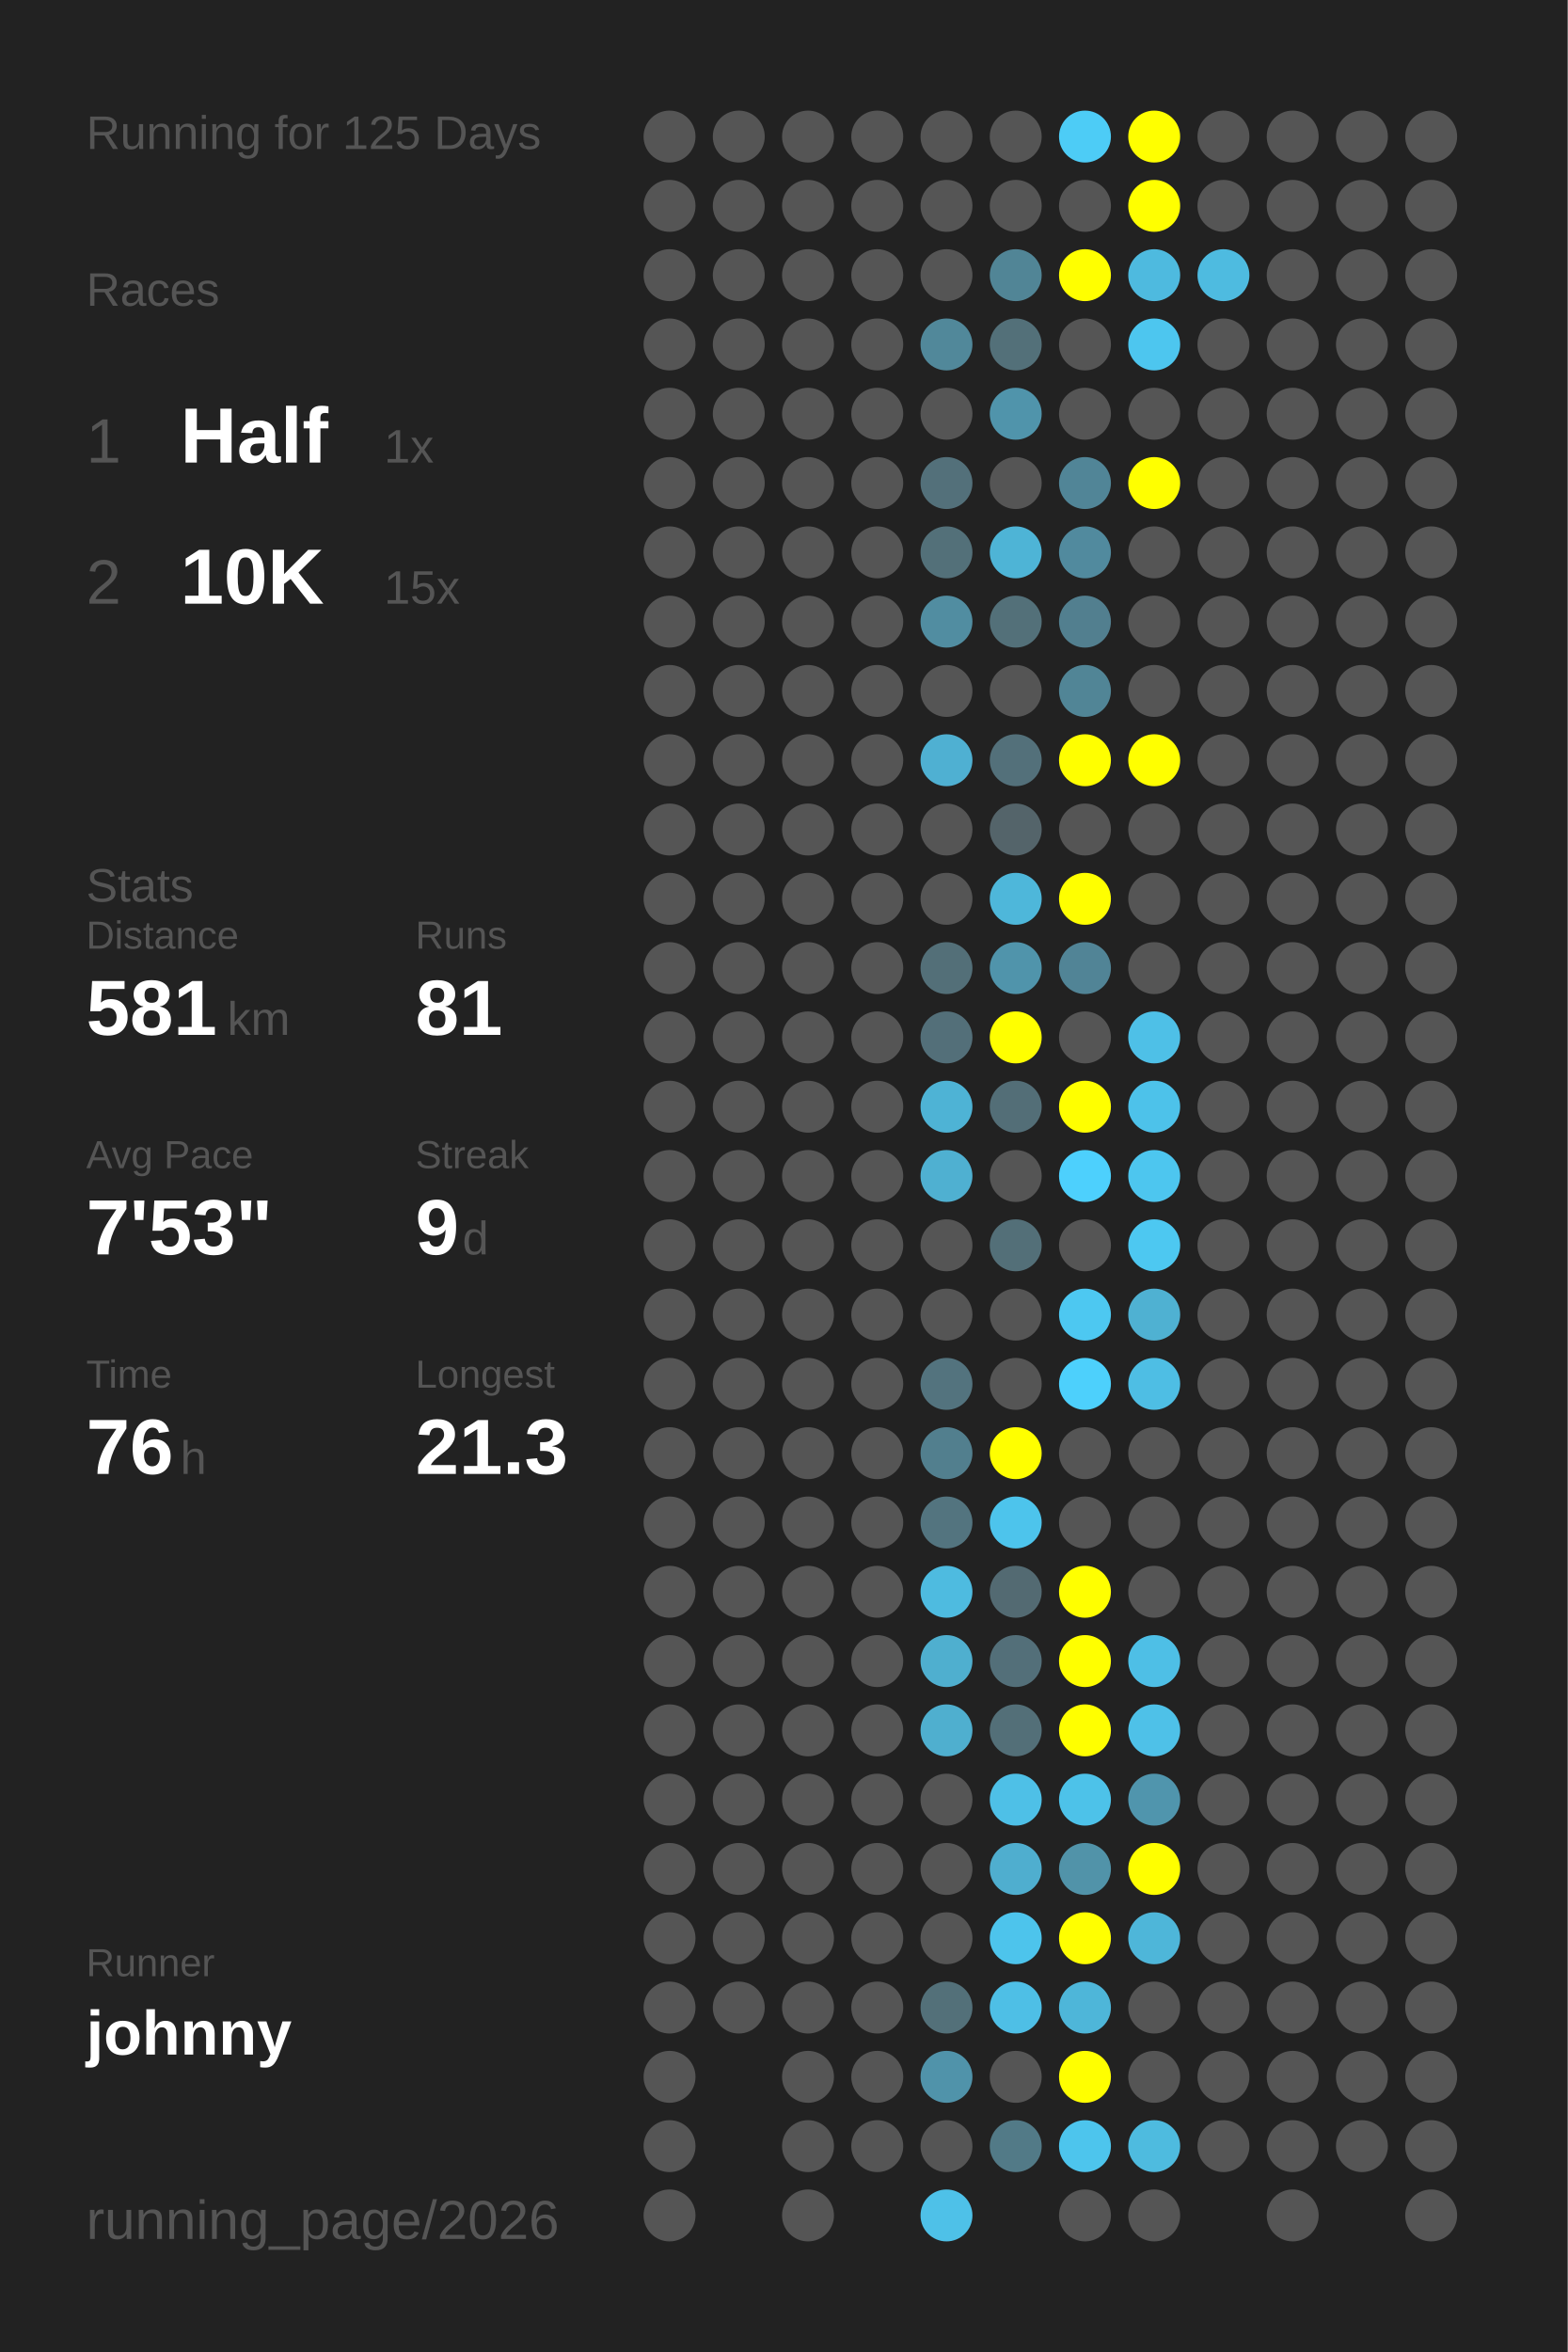
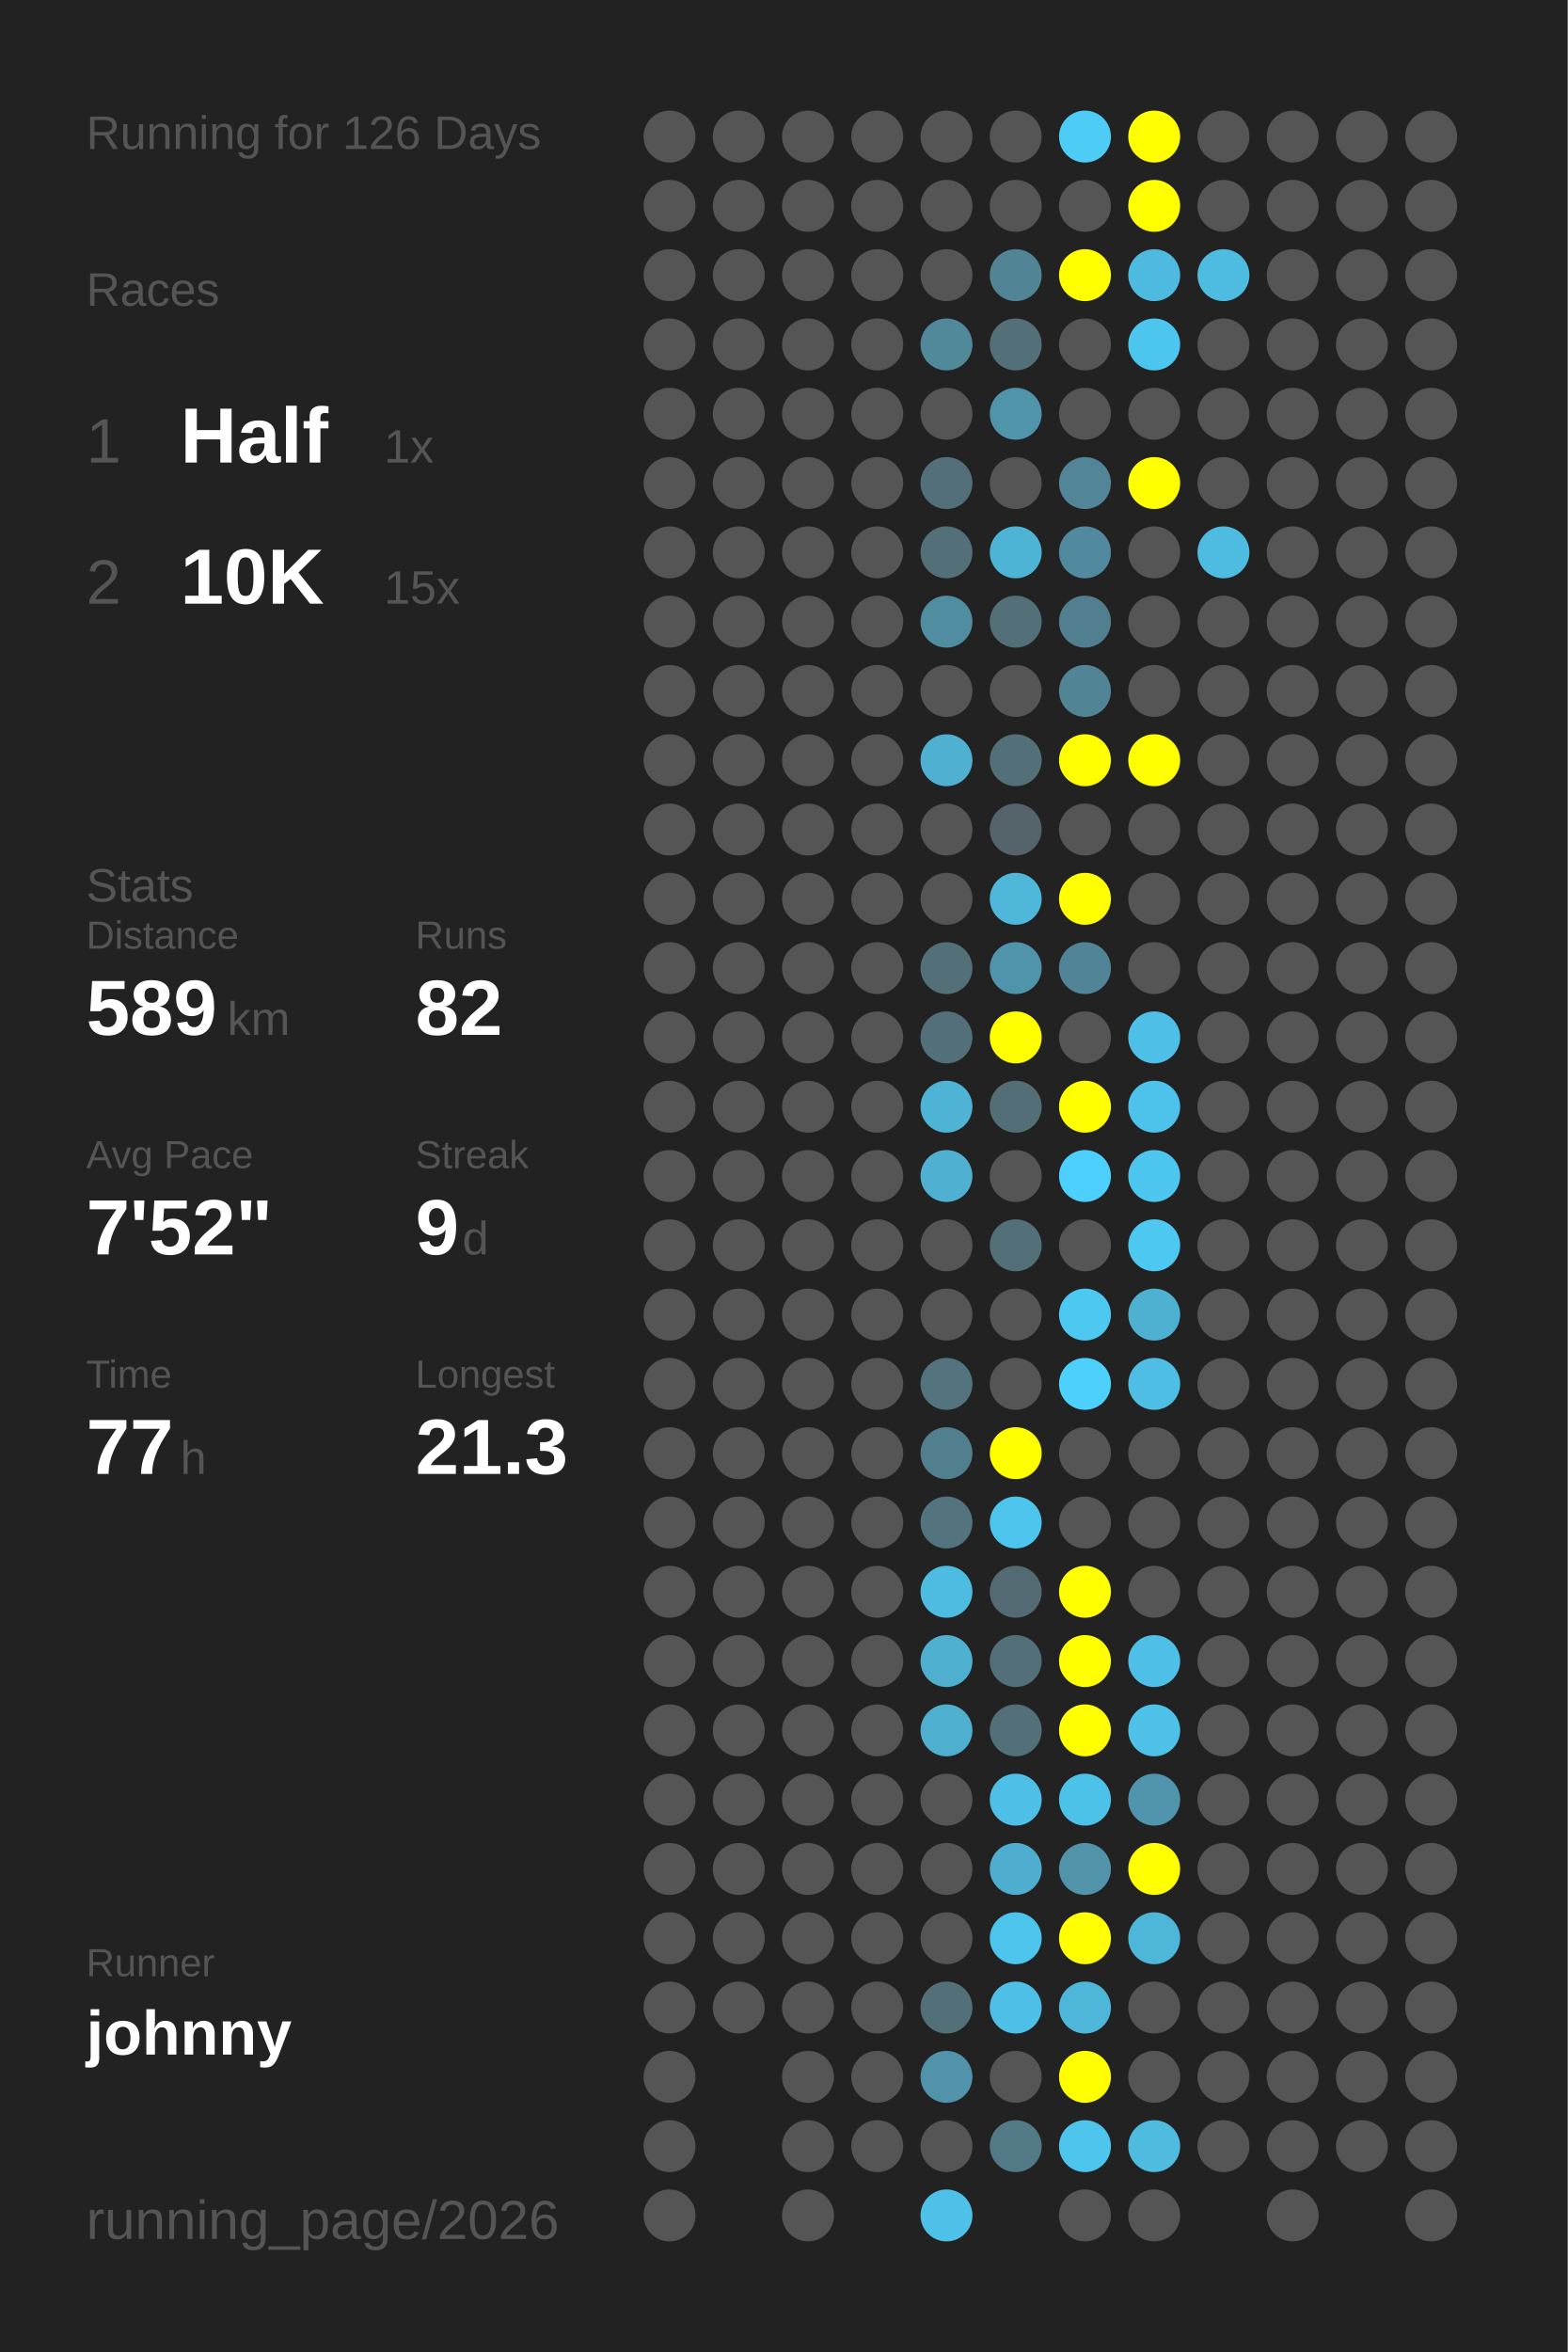
<svg xmlns="http://www.w3.org/2000/svg" baseProfile="full" height="300mm" version="1.1" viewBox="0,0,200,300" width="200mm">
  <defs />
  <rect fill="#222222" height="300" width="200" x="0" y="0" />
-   <text fill="#555555" style="font-size:6px; font-family:Arial;" x="11" y="19">Running for 125 Days</text>
+   <text fill="#555555" style="font-size:6px; font-family:Arial;" x="11" y="19">Running for 126 Days</text>
  <text fill="#555555" style="font-size:6px; font-family:Arial;" x="11" y="39">Races</text>
  <text fill="#555555" style="font-size:8px; font-family:Arial;" x="11" y="59">1</text>
  <text fill="#FFFFFF" style="font-size:10px; font-family:Arial; font-weight:bold;" x="23" y="59">Half</text>
  <text fill="#555555" style="font-size:6px; font-family:Arial;" x="49" y="59">1x</text>
  <text fill="#555555" style="font-size:8px; font-family:Arial;" x="11" y="77">2</text>
  <text fill="#FFFFFF" style="font-size:10px; font-family:Arial; font-weight:bold;" x="23" y="77">10K</text>
  <text fill="#555555" style="font-size:6px; font-family:Arial;" x="49" y="77">15x</text>
  <text fill="#555555" style="font-size:6px; font-family:Arial;" x="11" y="115">Stats</text>
  <text fill="#555555" style="font-size:5px; font-family:Arial;" x="11" y="121">Distance</text>
-   <text fill="#FFFFFF" style="font-size:10px; font-family:Arial; font-weight:bold;" x="11" y="132">581</text>
+   <text fill="#FFFFFF" style="font-size:10px; font-family:Arial; font-weight:bold;" x="11" y="132">589</text>
  <text fill="#555555" style="font-size:6px; font-family:Arial;" x="29" y="132">km</text>
  <text fill="#555555" style="font-size:5px; font-family:Arial;" x="53" y="121">Runs</text>
-   <text fill="#FFFFFF" style="font-size:10px; font-family:Arial; font-weight:bold;" x="53" y="132">81</text>
+   <text fill="#FFFFFF" style="font-size:10px; font-family:Arial; font-weight:bold;" x="53" y="132">82</text>
  <text fill="#555555" style="font-size:5px; font-family:Arial;" x="11" y="149">Avg Pace</text>
-   <text fill="#FFFFFF" style="font-size:10px; font-family:Arial; font-weight:bold;" x="11" y="160">7'53"</text>
+   <text fill="#FFFFFF" style="font-size:10px; font-family:Arial; font-weight:bold;" x="11" y="160">7'52"</text>
  <text fill="#555555" style="font-size:5px; font-family:Arial;" x="53" y="149">Streak</text>
  <text fill="#FFFFFF" style="font-size:10px; font-family:Arial; font-weight:bold;" x="53" y="160">9</text>
  <text fill="#555555" style="font-size:6px; font-family:Arial;" x="59" y="160">d</text>
  <text fill="#555555" style="font-size:5px; font-family:Arial;" x="11" y="177">Time</text>
-   <text fill="#FFFFFF" style="font-size:10px; font-family:Arial; font-weight:bold;" x="11" y="188">76</text>
+   <text fill="#FFFFFF" style="font-size:10px; font-family:Arial; font-weight:bold;" x="11" y="188">77</text>
  <text fill="#555555" style="font-size:6px; font-family:Arial;" x="23" y="188">h</text>
  <text fill="#555555" style="font-size:5px; font-family:Arial;" x="53" y="177">Longest</text>
  <text fill="#FFFFFF" style="font-size:10px; font-family:Arial; font-weight:bold;" x="53" y="188">21.3</text>
  <text fill="#555555" style="font-size:5px; font-family:Arial;" x="11" y="252.065">Runner</text>
  <text fill="#FFFFFF" style="font-size:8px; font-family:Arial; font-weight:bold;" x="11" y="262.065">johnny</text>
  <text fill="#555555" style="font-size:7px; font-family:Arial;" x="11" y="285.581">running_page/2026</text>
  <circle cx="85.417" cy="17.419" fill="#555555" r="3.312" />
  <circle cx="85.417" cy="26.258" fill="#555555" r="3.312" />
  <circle cx="85.417" cy="35.097" fill="#555555" r="3.312" />
  <circle cx="85.417" cy="43.935" fill="#555555" r="3.312" />
  <circle cx="85.417" cy="52.774" fill="#555555" r="3.312" />
  <circle cx="85.417" cy="61.613" fill="#555555" r="3.312" />
  <circle cx="85.417" cy="70.452" fill="#555555" r="3.312" />
  <circle cx="85.417" cy="79.29" fill="#555555" r="3.312" />
  <circle cx="85.417" cy="88.129" fill="#555555" r="3.312" />
  <circle cx="85.417" cy="96.968" fill="#555555" r="3.312" />
  <circle cx="85.417" cy="105.806" fill="#555555" r="3.312" />
  <circle cx="85.417" cy="114.645" fill="#555555" r="3.312" />
  <circle cx="85.417" cy="123.484" fill="#555555" r="3.312" />
  <circle cx="85.417" cy="132.323" fill="#555555" r="3.312" />
  <circle cx="85.417" cy="141.161" fill="#555555" r="3.312" />
  <circle cx="85.417" cy="150" fill="#555555" r="3.312" />
  <circle cx="85.417" cy="158.839" fill="#555555" r="3.312" />
  <circle cx="85.417" cy="167.677" fill="#555555" r="3.312" />
  <circle cx="85.417" cy="176.516" fill="#555555" r="3.312" />
  <circle cx="85.417" cy="185.355" fill="#555555" r="3.312" />
  <circle cx="85.417" cy="194.194" fill="#555555" r="3.312" />
  <circle cx="85.417" cy="203.032" fill="#555555" r="3.312" />
  <circle cx="85.417" cy="211.871" fill="#555555" r="3.312" />
  <circle cx="85.417" cy="220.71" fill="#555555" r="3.312" />
  <circle cx="85.417" cy="229.548" fill="#555555" r="3.312" />
  <circle cx="85.417" cy="238.387" fill="#555555" r="3.312" />
  <circle cx="85.417" cy="247.226" fill="#555555" r="3.312" />
  <circle cx="85.417" cy="256.065" fill="#555555" r="3.312" />
  <circle cx="85.417" cy="264.903" fill="#555555" r="3.312" />
  <circle cx="85.417" cy="273.742" fill="#555555" r="3.312" />
  <circle cx="85.417" cy="282.581" fill="#555555" r="3.312" />
  <circle cx="94.25" cy="17.419" fill="#555555" r="3.312" />
  <circle cx="94.25" cy="26.258" fill="#555555" r="3.312" />
  <circle cx="94.25" cy="35.097" fill="#555555" r="3.312" />
  <circle cx="94.25" cy="43.935" fill="#555555" r="3.312" />
  <circle cx="94.25" cy="52.774" fill="#555555" r="3.312" />
  <circle cx="94.25" cy="61.613" fill="#555555" r="3.312" />
  <circle cx="94.25" cy="70.452" fill="#555555" r="3.312" />
  <circle cx="94.25" cy="79.29" fill="#555555" r="3.312" />
  <circle cx="94.25" cy="88.129" fill="#555555" r="3.312" />
  <circle cx="94.25" cy="96.968" fill="#555555" r="3.312" />
  <circle cx="94.25" cy="105.806" fill="#555555" r="3.312" />
  <circle cx="94.25" cy="114.645" fill="#555555" r="3.312" />
  <circle cx="94.25" cy="123.484" fill="#555555" r="3.312" />
  <circle cx="94.25" cy="132.323" fill="#555555" r="3.312" />
  <circle cx="94.25" cy="141.161" fill="#555555" r="3.312" />
  <circle cx="94.25" cy="150" fill="#555555" r="3.312" />
  <circle cx="94.25" cy="158.839" fill="#555555" r="3.312" />
  <circle cx="94.25" cy="167.677" fill="#555555" r="3.312" />
  <circle cx="94.25" cy="176.516" fill="#555555" r="3.312" />
  <circle cx="94.25" cy="185.355" fill="#555555" r="3.312" />
  <circle cx="94.25" cy="194.194" fill="#555555" r="3.312" />
  <circle cx="94.25" cy="203.032" fill="#555555" r="3.312" />
  <circle cx="94.25" cy="211.871" fill="#555555" r="3.312" />
  <circle cx="94.25" cy="220.71" fill="#555555" r="3.312" />
  <circle cx="94.25" cy="229.548" fill="#555555" r="3.312" />
  <circle cx="94.25" cy="238.387" fill="#555555" r="3.312" />
  <circle cx="94.25" cy="247.226" fill="#555555" r="3.312" />
  <circle cx="94.25" cy="256.065" fill="#555555" r="3.312" />
  <circle cx="103.083" cy="17.419" fill="#555555" r="3.312" />
  <circle cx="103.083" cy="26.258" fill="#555555" r="3.312" />
  <circle cx="103.083" cy="35.097" fill="#555555" r="3.312" />
  <circle cx="103.083" cy="43.935" fill="#555555" r="3.312" />
  <circle cx="103.083" cy="52.774" fill="#555555" r="3.312" />
  <circle cx="103.083" cy="61.613" fill="#555555" r="3.312" />
  <circle cx="103.083" cy="70.452" fill="#555555" r="3.312" />
  <circle cx="103.083" cy="79.29" fill="#555555" r="3.312" />
  <circle cx="103.083" cy="88.129" fill="#555555" r="3.312" />
  <circle cx="103.083" cy="96.968" fill="#555555" r="3.312" />
  <circle cx="103.083" cy="105.806" fill="#555555" r="3.312" />
  <circle cx="103.083" cy="114.645" fill="#555555" r="3.312" />
  <circle cx="103.083" cy="123.484" fill="#555555" r="3.312" />
  <circle cx="103.083" cy="132.323" fill="#555555" r="3.312" />
  <circle cx="103.083" cy="141.161" fill="#555555" r="3.312" />
  <circle cx="103.083" cy="150" fill="#555555" r="3.312" />
  <circle cx="103.083" cy="158.839" fill="#555555" r="3.312" />
  <circle cx="103.083" cy="167.677" fill="#555555" r="3.312" />
  <circle cx="103.083" cy="176.516" fill="#555555" r="3.312" />
  <circle cx="103.083" cy="185.355" fill="#555555" r="3.312" />
  <circle cx="103.083" cy="194.194" fill="#555555" r="3.312" />
  <circle cx="103.083" cy="203.032" fill="#555555" r="3.312" />
  <circle cx="103.083" cy="211.871" fill="#555555" r="3.312" />
  <circle cx="103.083" cy="220.71" fill="#555555" r="3.312" />
  <circle cx="103.083" cy="229.548" fill="#555555" r="3.312" />
  <circle cx="103.083" cy="238.387" fill="#555555" r="3.312" />
  <circle cx="103.083" cy="247.226" fill="#555555" r="3.312" />
  <circle cx="103.083" cy="256.065" fill="#555555" r="3.312" />
  <circle cx="103.083" cy="264.903" fill="#555555" r="3.312" />
  <circle cx="103.083" cy="273.742" fill="#555555" r="3.312" />
  <circle cx="103.083" cy="282.581" fill="#555555" r="3.312" />
  <circle cx="111.917" cy="17.419" fill="#555555" r="3.312" />
  <circle cx="111.917" cy="26.258" fill="#555555" r="3.312" />
  <circle cx="111.917" cy="35.097" fill="#555555" r="3.312" />
  <circle cx="111.917" cy="43.935" fill="#555555" r="3.312" />
  <circle cx="111.917" cy="52.774" fill="#555555" r="3.312" />
  <circle cx="111.917" cy="61.613" fill="#555555" r="3.312" />
  <circle cx="111.917" cy="70.452" fill="#555555" r="3.312" />
  <circle cx="111.917" cy="79.29" fill="#555555" r="3.312" />
  <circle cx="111.917" cy="88.129" fill="#555555" r="3.312" />
  <circle cx="111.917" cy="96.968" fill="#555555" r="3.312" />
  <circle cx="111.917" cy="105.806" fill="#555555" r="3.312" />
  <circle cx="111.917" cy="114.645" fill="#555555" r="3.312" />
  <circle cx="111.917" cy="123.484" fill="#555555" r="3.312" />
  <circle cx="111.917" cy="132.323" fill="#555555" r="3.312" />
  <circle cx="111.917" cy="141.161" fill="#555555" r="3.312" />
  <circle cx="111.917" cy="150" fill="#555555" r="3.312" />
  <circle cx="111.917" cy="158.839" fill="#555555" r="3.312" />
  <circle cx="111.917" cy="167.677" fill="#555555" r="3.312" />
  <circle cx="111.917" cy="176.516" fill="#555555" r="3.312" />
  <circle cx="111.917" cy="185.355" fill="#555555" r="3.312" />
  <circle cx="111.917" cy="194.194" fill="#555555" r="3.312" />
  <circle cx="111.917" cy="203.032" fill="#555555" r="3.312" />
  <circle cx="111.917" cy="211.871" fill="#555555" r="3.312" />
  <circle cx="111.917" cy="220.71" fill="#555555" r="3.312" />
  <circle cx="111.917" cy="229.548" fill="#555555" r="3.312" />
  <circle cx="111.917" cy="238.387" fill="#555555" r="3.312" />
  <circle cx="111.917" cy="247.226" fill="#555555" r="3.312" />
  <circle cx="111.917" cy="256.065" fill="#555555" r="3.312" />
  <circle cx="111.917" cy="264.903" fill="#555555" r="3.312" />
  <circle cx="111.917" cy="273.742" fill="#555555" r="3.312" />
  <circle cx="120.75" cy="17.419" fill="#555555" r="3.312" />
  <circle cx="120.75" cy="26.258" fill="#555555" r="3.312" />
  <circle cx="120.75" cy="35.097" fill="#555555" r="3.312" />
  <circle cx="120.75" cy="43.935" fill="#51889a" r="3.312" />
  <circle cx="120.75" cy="52.774" fill="#555555" r="3.312" />
  <circle cx="120.75" cy="61.613" fill="#53707a" r="3.312" />
  <circle cx="120.75" cy="70.452" fill="#537079" r="3.312" />
  <circle cx="120.75" cy="79.29" fill="#518da1" r="3.312" />
  <circle cx="120.75" cy="88.129" fill="#555555" r="3.312" />
  <circle cx="120.75" cy="96.968" fill="#4fb0d2" r="3.312" />
  <circle cx="120.75" cy="105.806" fill="#555555" r="3.312" />
  <circle cx="120.75" cy="114.645" fill="#555555" r="3.312" />
  <circle cx="120.75" cy="123.484" fill="#536f78" r="3.312" />
  <circle cx="120.75" cy="132.323" fill="#536f79" r="3.312" />
  <circle cx="120.75" cy="141.161" fill="#4eb3d5" r="3.312" />
  <circle cx="120.75" cy="150" fill="#4fb0d1" r="3.312" />
  <circle cx="120.75" cy="158.839" fill="#555555" r="3.312" />
  <circle cx="120.75" cy="167.677" fill="#555555" r="3.312" />
  <circle cx="120.75" cy="176.516" fill="#53737e" r="3.312" />
  <circle cx="120.75" cy="185.355" fill="#527f8e" r="3.312" />
  <circle cx="120.75" cy="194.194" fill="#53747f" r="3.312" />
  <circle cx="120.75" cy="203.032" fill="#4ebbe0" r="3.312" />
  <circle cx="120.75" cy="211.871" fill="#4fafcf" r="3.312" />
  <circle cx="120.75" cy="220.71" fill="#4fafcf" r="3.312" />
  <circle cx="120.75" cy="229.548" fill="#555555" r="3.312" />
  <circle cx="120.75" cy="238.387" fill="#555555" r="3.312" />
  <circle cx="120.75" cy="247.226" fill="#555555" r="3.312" />
  <circle cx="120.75" cy="256.065" fill="#537079" r="3.312" />
  <circle cx="120.75" cy="264.903" fill="#5093aa" r="3.312" />
  <circle cx="120.75" cy="273.742" fill="#555555" r="3.312" />
  <circle cx="120.75" cy="282.581" fill="#4ec1e8" r="3.312" />
  <circle cx="129.583" cy="17.419" fill="#555555" r="3.312" />
  <circle cx="129.583" cy="26.258" fill="#555555" r="3.312" />
  <circle cx="129.583" cy="35.097" fill="#518596" r="3.312" />
  <circle cx="129.583" cy="43.935" fill="#537079" r="3.312" />
  <circle cx="129.583" cy="52.774" fill="#5094ab" r="3.312" />
  <circle cx="129.583" cy="61.613" fill="#555555" r="3.312" />
  <circle cx="129.583" cy="70.452" fill="#4eb4d6" r="3.312" />
  <circle cx="129.583" cy="79.29" fill="#537079" r="3.312" />
  <circle cx="129.583" cy="88.129" fill="#555555" r="3.312" />
  <circle cx="129.583" cy="96.968" fill="#53707a" r="3.312" />
  <circle cx="129.583" cy="105.806" fill="#54646a" r="3.312" />
  <circle cx="129.583" cy="114.645" fill="#4eb7da" r="3.312" />
  <circle cx="129.583" cy="123.484" fill="#5094ab" r="3.312" />
  <circle cx="129.583" cy="132.323" fill="#FFFF00" r="3.312" />
  <circle cx="129.583" cy="141.161" fill="#536e77" r="3.312" />
  <circle cx="129.583" cy="150" fill="#555555" r="3.312" />
  <circle cx="129.583" cy="158.839" fill="#536f78" r="3.312" />
  <circle cx="129.583" cy="167.677" fill="#555555" r="3.312" />
  <circle cx="129.583" cy="176.516" fill="#555555" r="3.312" />
  <circle cx="129.583" cy="185.355" fill="#FFFF00" r="3.312" />
  <circle cx="129.583" cy="194.194" fill="#4dc4ec" r="3.312" />
  <circle cx="129.583" cy="203.032" fill="#536a72" r="3.312" />
  <circle cx="129.583" cy="211.871" fill="#536f79" r="3.312" />
  <circle cx="129.583" cy="220.71" fill="#536f78" r="3.312" />
  <circle cx="129.583" cy="229.548" fill="#4ec0e7" r="3.312" />
  <circle cx="129.583" cy="238.387" fill="#4faecf" r="3.312" />
  <circle cx="129.583" cy="247.226" fill="#4dc4ec" r="3.312" />
  <circle cx="129.583" cy="256.065" fill="#4ebfe6" r="3.312" />
  <circle cx="129.583" cy="264.903" fill="#555555" r="3.312" />
  <circle cx="129.583" cy="273.742" fill="#527a87" r="3.312" />
  <circle cx="138.417" cy="17.419" fill="#4dccf6" r="3.312" />
  <circle cx="138.417" cy="26.258" fill="#555555" r="3.312" />
  <circle cx="138.417" cy="35.097" fill="#FFFF00" r="3.312" />
  <circle cx="138.417" cy="43.935" fill="#555555" r="3.312" />
  <circle cx="138.417" cy="52.774" fill="#555555" r="3.312" />
  <circle cx="138.417" cy="61.613" fill="#518597" r="3.312" />
  <circle cx="138.417" cy="70.452" fill="#518a9e" r="3.312" />
  <circle cx="138.417" cy="79.29" fill="#527f8f" r="3.312" />
  <circle cx="138.417" cy="88.129" fill="#518596" r="3.312" />
  <circle cx="138.417" cy="96.968" fill="#FFFF00" r="3.312" />
  <circle cx="138.417" cy="105.806" fill="#555555" r="3.312" />
  <circle cx="138.417" cy="114.645" fill="#FFFF00" r="3.312" />
  <circle cx="138.417" cy="123.484" fill="#518496" r="3.312" />
  <circle cx="138.417" cy="132.323" fill="#555555" r="3.312" />
  <circle cx="138.417" cy="141.161" fill="#FFFF00" r="3.312" />
  <circle cx="138.417" cy="150" fill="#4dd0fd" r="3.312" />
  <circle cx="138.417" cy="158.839" fill="#555555" r="3.312" />
  <circle cx="138.417" cy="167.677" fill="#4dc8f1" r="3.312" />
  <circle cx="138.417" cy="176.516" fill="#4dd0fc" r="3.312" />
  <circle cx="138.417" cy="185.355" fill="#555555" r="3.312" />
  <circle cx="138.417" cy="194.194" fill="#555555" r="3.312" />
  <circle cx="138.417" cy="203.032" fill="#FFFF00" r="3.312" />
  <circle cx="138.417" cy="211.871" fill="#FFFF00" r="3.312" />
  <circle cx="138.417" cy="220.71" fill="#FFFF00" r="3.312" />
  <circle cx="138.417" cy="229.548" fill="#4dc2e9" r="3.312" />
  <circle cx="138.417" cy="238.387" fill="#5193a9" r="3.312" />
  <circle cx="138.417" cy="247.226" fill="#FFFF00" r="3.312" />
  <circle cx="138.417" cy="256.065" fill="#4eb6d9" r="3.312" />
  <circle cx="138.417" cy="264.903" fill="#FFFF00" r="3.312" />
  <circle cx="138.417" cy="273.742" fill="#4dc5ed" r="3.312" />
  <circle cx="138.417" cy="282.581" fill="#555555" r="3.312" />
  <circle cx="147.25" cy="17.419" fill="#FFFF00" r="3.312" />
  <circle cx="147.25" cy="26.258" fill="#FFFF00" r="3.312" />
  <circle cx="147.25" cy="35.097" fill="#4ebadf" r="3.312" />
  <circle cx="147.25" cy="43.935" fill="#4dc6ef" r="3.312" />
  <circle cx="147.25" cy="52.774" fill="#555555" r="3.312" />
  <circle cx="147.25" cy="61.613" fill="#FFFF00" r="3.312" />
  <circle cx="147.25" cy="70.452" fill="#555555" r="3.312" />
  <circle cx="147.25" cy="79.29" fill="#555555" r="3.312" />
  <circle cx="147.25" cy="88.129" fill="#555555" r="3.312" />
  <circle cx="147.25" cy="96.968" fill="#FFFF00" r="3.312" />
  <circle cx="147.25" cy="105.806" fill="#555555" r="3.312" />
  <circle cx="147.25" cy="114.645" fill="#555555" r="3.312" />
  <circle cx="147.25" cy="123.484" fill="#555555" r="3.312" />
  <circle cx="147.25" cy="132.323" fill="#4ec0e7" r="3.312" />
  <circle cx="147.25" cy="141.161" fill="#4dc2ea" r="3.312" />
  <circle cx="147.25" cy="150" fill="#4dc6ef" r="3.312" />
  <circle cx="147.25" cy="158.839" fill="#4dc8f1" r="3.312" />
  <circle cx="147.25" cy="167.677" fill="#4fb1d2" r="3.312" />
  <circle cx="147.25" cy="176.516" fill="#4ebee4" r="3.312" />
  <circle cx="147.25" cy="185.355" fill="#555555" r="3.312" />
  <circle cx="147.25" cy="194.194" fill="#555555" r="3.312" />
  <circle cx="147.25" cy="203.032" fill="#555555" r="3.312" />
  <circle cx="147.25" cy="211.871" fill="#4ebfe6" r="3.312" />
  <circle cx="147.25" cy="220.71" fill="#4ec1e8" r="3.312" />
  <circle cx="147.25" cy="229.548" fill="#5095ad" r="3.312" />
  <circle cx="147.25" cy="238.387" fill="#FFFF00" r="3.312" />
  <circle cx="147.25" cy="247.226" fill="#4eb6d9" r="3.312" />
  <circle cx="147.25" cy="256.065" fill="#555555" r="3.312" />
  <circle cx="147.25" cy="264.903" fill="#555555" r="3.312" />
  <circle cx="147.25" cy="273.742" fill="#4ebbdf" r="3.312" />
  <circle cx="147.25" cy="282.581" fill="#555555" r="3.312" />
  <circle cx="156.083" cy="17.419" fill="#555555" r="3.312" />
  <circle cx="156.083" cy="26.258" fill="#555555" r="3.312" />
  <circle cx="156.083" cy="35.097" fill="#4ebbe0" r="3.312" />
  <circle cx="156.083" cy="43.935" fill="#555555" r="3.312" />
  <circle cx="156.083" cy="52.774" fill="#555555" r="3.312" />
  <circle cx="156.083" cy="61.613" fill="#555555" r="3.312" />
-   <circle cx="156.083" cy="70.452" fill="#555555" r="3.312" />
+   <circle cx="156.083" cy="70.452" fill="#4ebbe1" r="3.312" />
  <circle cx="156.083" cy="79.29" fill="#555555" r="3.312" />
  <circle cx="156.083" cy="88.129" fill="#555555" r="3.312" />
  <circle cx="156.083" cy="96.968" fill="#555555" r="3.312" />
  <circle cx="156.083" cy="105.806" fill="#555555" r="3.312" />
  <circle cx="156.083" cy="114.645" fill="#555555" r="3.312" />
  <circle cx="156.083" cy="123.484" fill="#555555" r="3.312" />
  <circle cx="156.083" cy="132.323" fill="#555555" r="3.312" />
  <circle cx="156.083" cy="141.161" fill="#555555" r="3.312" />
  <circle cx="156.083" cy="150" fill="#555555" r="3.312" />
  <circle cx="156.083" cy="158.839" fill="#555555" r="3.312" />
  <circle cx="156.083" cy="167.677" fill="#555555" r="3.312" />
  <circle cx="156.083" cy="176.516" fill="#555555" r="3.312" />
  <circle cx="156.083" cy="185.355" fill="#555555" r="3.312" />
  <circle cx="156.083" cy="194.194" fill="#555555" r="3.312" />
  <circle cx="156.083" cy="203.032" fill="#555555" r="3.312" />
  <circle cx="156.083" cy="211.871" fill="#555555" r="3.312" />
  <circle cx="156.083" cy="220.71" fill="#555555" r="3.312" />
  <circle cx="156.083" cy="229.548" fill="#555555" r="3.312" />
  <circle cx="156.083" cy="238.387" fill="#555555" r="3.312" />
  <circle cx="156.083" cy="247.226" fill="#555555" r="3.312" />
  <circle cx="156.083" cy="256.065" fill="#555555" r="3.312" />
  <circle cx="156.083" cy="264.903" fill="#555555" r="3.312" />
  <circle cx="156.083" cy="273.742" fill="#555555" r="3.312" />
  <circle cx="164.917" cy="17.419" fill="#555555" r="3.312" />
  <circle cx="164.917" cy="26.258" fill="#555555" r="3.312" />
  <circle cx="164.917" cy="35.097" fill="#555555" r="3.312" />
  <circle cx="164.917" cy="43.935" fill="#555555" r="3.312" />
  <circle cx="164.917" cy="52.774" fill="#555555" r="3.312" />
  <circle cx="164.917" cy="61.613" fill="#555555" r="3.312" />
  <circle cx="164.917" cy="70.452" fill="#555555" r="3.312" />
  <circle cx="164.917" cy="79.29" fill="#555555" r="3.312" />
  <circle cx="164.917" cy="88.129" fill="#555555" r="3.312" />
  <circle cx="164.917" cy="96.968" fill="#555555" r="3.312" />
  <circle cx="164.917" cy="105.806" fill="#555555" r="3.312" />
  <circle cx="164.917" cy="114.645" fill="#555555" r="3.312" />
  <circle cx="164.917" cy="123.484" fill="#555555" r="3.312" />
  <circle cx="164.917" cy="132.323" fill="#555555" r="3.312" />
  <circle cx="164.917" cy="141.161" fill="#555555" r="3.312" />
  <circle cx="164.917" cy="150" fill="#555555" r="3.312" />
  <circle cx="164.917" cy="158.839" fill="#555555" r="3.312" />
  <circle cx="164.917" cy="167.677" fill="#555555" r="3.312" />
  <circle cx="164.917" cy="176.516" fill="#555555" r="3.312" />
  <circle cx="164.917" cy="185.355" fill="#555555" r="3.312" />
  <circle cx="164.917" cy="194.194" fill="#555555" r="3.312" />
  <circle cx="164.917" cy="203.032" fill="#555555" r="3.312" />
  <circle cx="164.917" cy="211.871" fill="#555555" r="3.312" />
  <circle cx="164.917" cy="220.71" fill="#555555" r="3.312" />
  <circle cx="164.917" cy="229.548" fill="#555555" r="3.312" />
  <circle cx="164.917" cy="238.387" fill="#555555" r="3.312" />
  <circle cx="164.917" cy="247.226" fill="#555555" r="3.312" />
  <circle cx="164.917" cy="256.065" fill="#555555" r="3.312" />
  <circle cx="164.917" cy="264.903" fill="#555555" r="3.312" />
  <circle cx="164.917" cy="273.742" fill="#555555" r="3.312" />
  <circle cx="164.917" cy="282.581" fill="#555555" r="3.312" />
  <circle cx="173.75" cy="17.419" fill="#555555" r="3.312" />
  <circle cx="173.75" cy="26.258" fill="#555555" r="3.312" />
  <circle cx="173.75" cy="35.097" fill="#555555" r="3.312" />
  <circle cx="173.75" cy="43.935" fill="#555555" r="3.312" />
  <circle cx="173.75" cy="52.774" fill="#555555" r="3.312" />
  <circle cx="173.75" cy="61.613" fill="#555555" r="3.312" />
  <circle cx="173.75" cy="70.452" fill="#555555" r="3.312" />
  <circle cx="173.75" cy="79.29" fill="#555555" r="3.312" />
  <circle cx="173.75" cy="88.129" fill="#555555" r="3.312" />
  <circle cx="173.75" cy="96.968" fill="#555555" r="3.312" />
  <circle cx="173.75" cy="105.806" fill="#555555" r="3.312" />
  <circle cx="173.75" cy="114.645" fill="#555555" r="3.312" />
  <circle cx="173.75" cy="123.484" fill="#555555" r="3.312" />
  <circle cx="173.75" cy="132.323" fill="#555555" r="3.312" />
  <circle cx="173.75" cy="141.161" fill="#555555" r="3.312" />
  <circle cx="173.75" cy="150" fill="#555555" r="3.312" />
  <circle cx="173.75" cy="158.839" fill="#555555" r="3.312" />
  <circle cx="173.75" cy="167.677" fill="#555555" r="3.312" />
  <circle cx="173.75" cy="176.516" fill="#555555" r="3.312" />
  <circle cx="173.75" cy="185.355" fill="#555555" r="3.312" />
  <circle cx="173.75" cy="194.194" fill="#555555" r="3.312" />
  <circle cx="173.75" cy="203.032" fill="#555555" r="3.312" />
  <circle cx="173.75" cy="211.871" fill="#555555" r="3.312" />
  <circle cx="173.75" cy="220.71" fill="#555555" r="3.312" />
  <circle cx="173.75" cy="229.548" fill="#555555" r="3.312" />
  <circle cx="173.75" cy="238.387" fill="#555555" r="3.312" />
  <circle cx="173.75" cy="247.226" fill="#555555" r="3.312" />
  <circle cx="173.75" cy="256.065" fill="#555555" r="3.312" />
  <circle cx="173.75" cy="264.903" fill="#555555" r="3.312" />
  <circle cx="173.75" cy="273.742" fill="#555555" r="3.312" />
  <circle cx="182.583" cy="17.419" fill="#555555" r="3.312" />
  <circle cx="182.583" cy="26.258" fill="#555555" r="3.312" />
  <circle cx="182.583" cy="35.097" fill="#555555" r="3.312" />
  <circle cx="182.583" cy="43.935" fill="#555555" r="3.312" />
  <circle cx="182.583" cy="52.774" fill="#555555" r="3.312" />
  <circle cx="182.583" cy="61.613" fill="#555555" r="3.312" />
  <circle cx="182.583" cy="70.452" fill="#555555" r="3.312" />
  <circle cx="182.583" cy="79.29" fill="#555555" r="3.312" />
  <circle cx="182.583" cy="88.129" fill="#555555" r="3.312" />
  <circle cx="182.583" cy="96.968" fill="#555555" r="3.312" />
  <circle cx="182.583" cy="105.806" fill="#555555" r="3.312" />
  <circle cx="182.583" cy="114.645" fill="#555555" r="3.312" />
  <circle cx="182.583" cy="123.484" fill="#555555" r="3.312" />
  <circle cx="182.583" cy="132.323" fill="#555555" r="3.312" />
  <circle cx="182.583" cy="141.161" fill="#555555" r="3.312" />
  <circle cx="182.583" cy="150" fill="#555555" r="3.312" />
  <circle cx="182.583" cy="158.839" fill="#555555" r="3.312" />
  <circle cx="182.583" cy="167.677" fill="#555555" r="3.312" />
  <circle cx="182.583" cy="176.516" fill="#555555" r="3.312" />
  <circle cx="182.583" cy="185.355" fill="#555555" r="3.312" />
  <circle cx="182.583" cy="194.194" fill="#555555" r="3.312" />
  <circle cx="182.583" cy="203.032" fill="#555555" r="3.312" />
  <circle cx="182.583" cy="211.871" fill="#555555" r="3.312" />
  <circle cx="182.583" cy="220.71" fill="#555555" r="3.312" />
  <circle cx="182.583" cy="229.548" fill="#555555" r="3.312" />
  <circle cx="182.583" cy="238.387" fill="#555555" r="3.312" />
  <circle cx="182.583" cy="247.226" fill="#555555" r="3.312" />
  <circle cx="182.583" cy="256.065" fill="#555555" r="3.312" />
  <circle cx="182.583" cy="264.903" fill="#555555" r="3.312" />
  <circle cx="182.583" cy="273.742" fill="#555555" r="3.312" />
  <circle cx="182.583" cy="282.581" fill="#555555" r="3.312" />
</svg>
